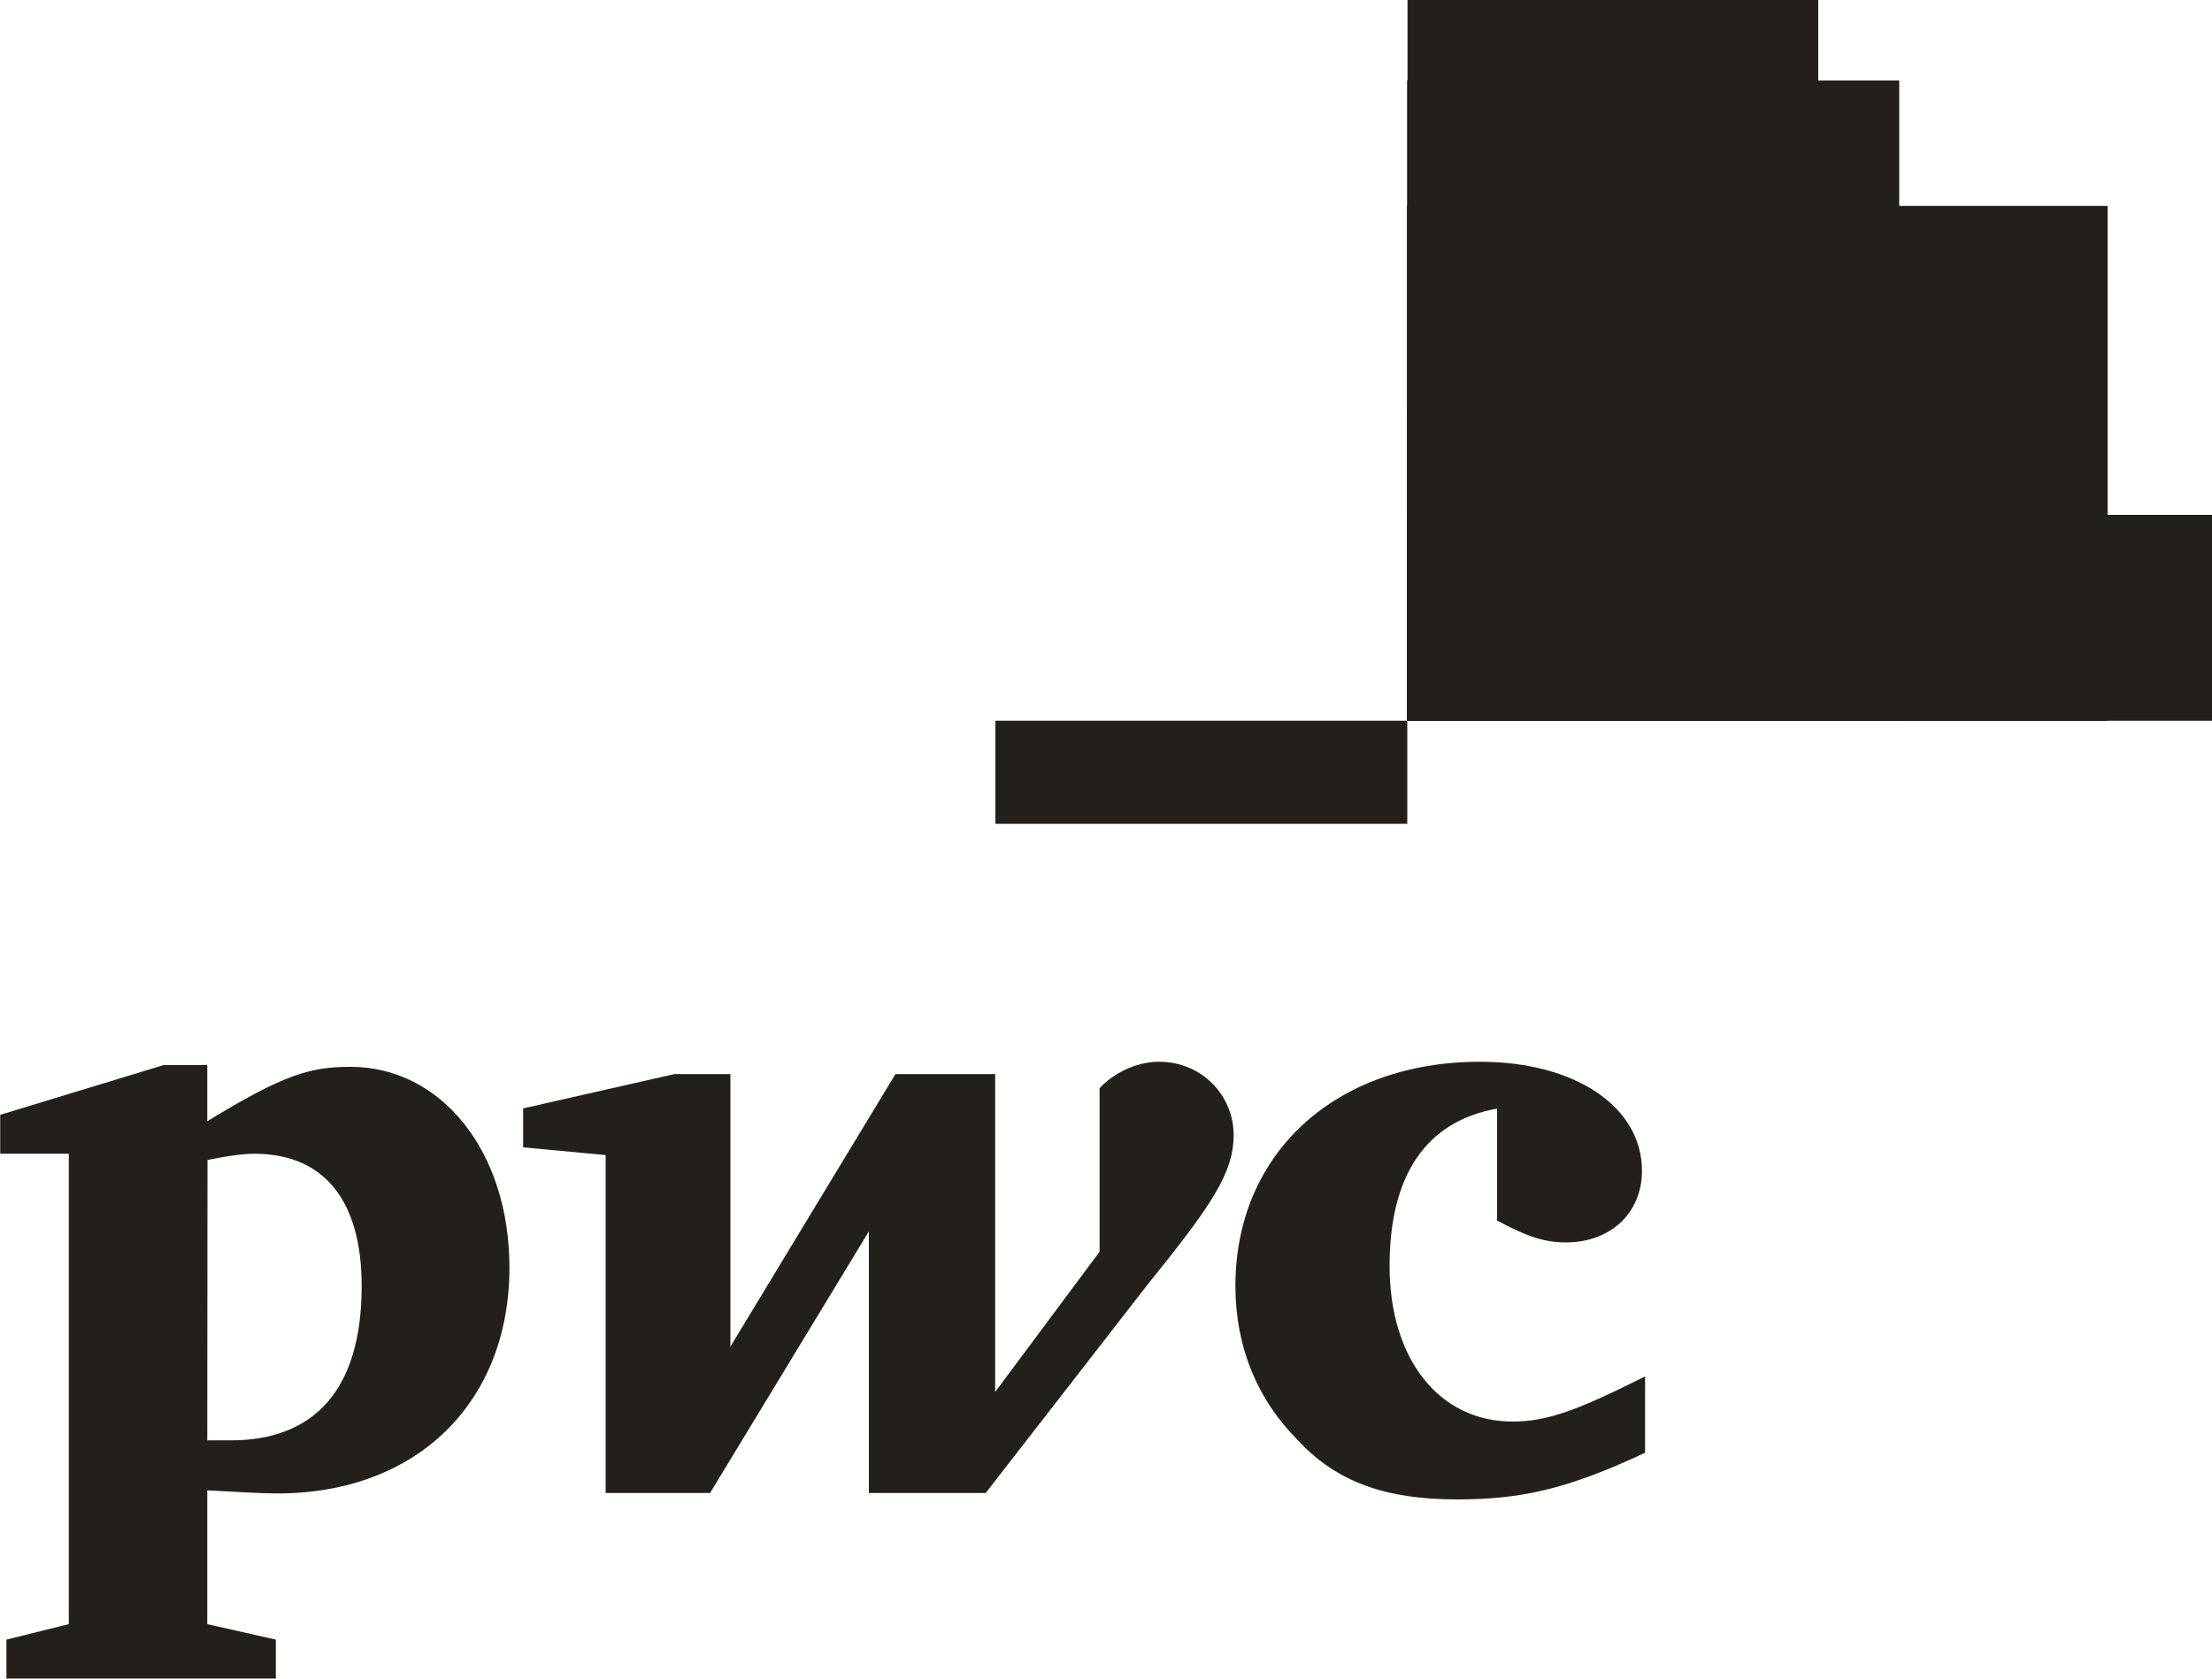
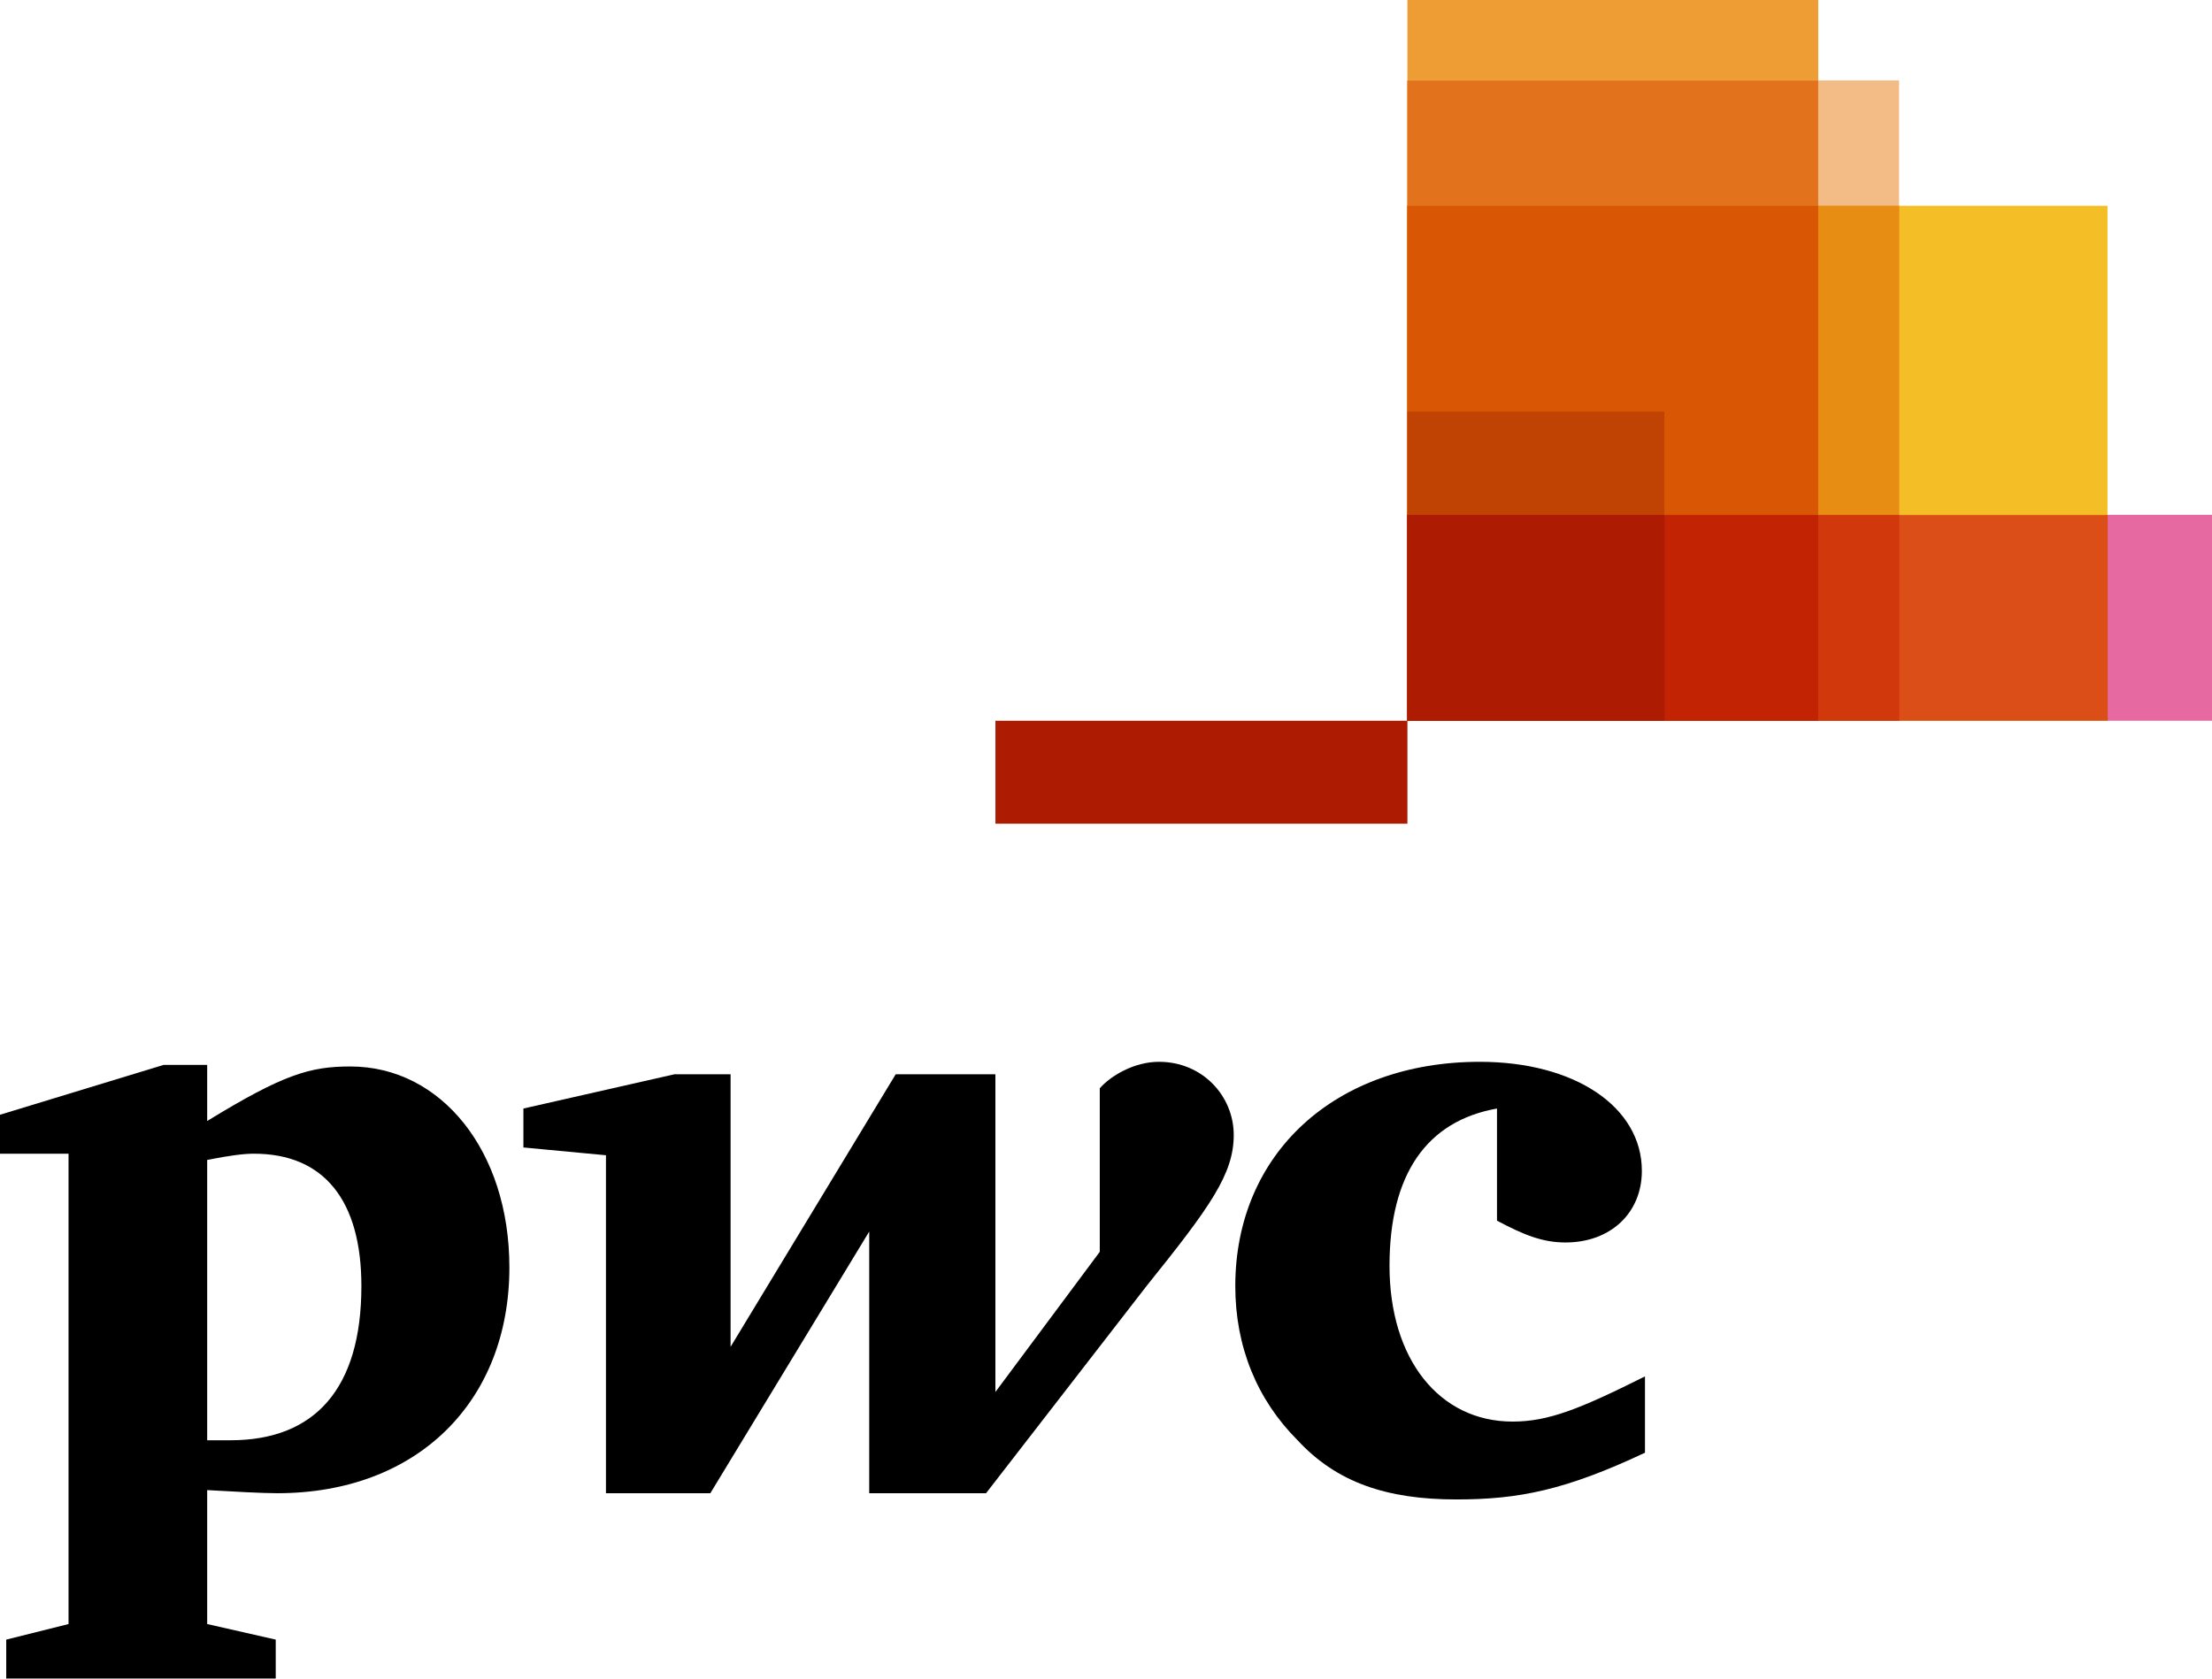
- <svg xmlns="http://www.w3.org/2000/svg" version="1.1" id="svg2" x="0px" y="0px" viewBox="0 0 1000 759" style="enable-background:new 0 0 1000 759;" xml:space="preserve">
-   <style type="text/css">
- 	.st0{fill:#231F1B;}
- </style>
-   <defs>
- 	
- 	
- 		</defs>
-   <path id="path4061" class="st0" d="M1000,325.9H636.3v-93.1H1000V325.9z" />
-   <path id="path4103" class="st0" d="M952.8,325.9H636.3V93.1h316.5L952.8,325.9L952.8,325.9z" />
-   <path id="path4089" class="st0" d="M822,325.9H636.3V0H822V325.9z" />
-   <path id="path4075" class="st0" d="M858.5,325.9H636.3V36.4h222.3V325.9z" />
-   <path id="path4688" class="st0" d="M636.2,36.4v289.5H822V36.4C822,36.4,636.2,36.4,636.2,36.4z" />
-   <path id="path4119" class="st0" d="M450,325.9h186.2v46.6H450L450,325.9L450,325.9z" />
-   <path id="path4698" class="st0" d="M636.2,93v232.9h222.4V93H636.2z" />
-   <path id="path4693" class="st0" d="M636.2,93v232.9H822V93H636.2z" />
-   <path id="path4117" class="st0" d="M752.4,325.9H636.3V186.1h116.1L752.4,325.9L752.4,325.9z" />
-   <path id="path4713" class="st0" d="M636.2,232.9v93h316.6v-93H636.2z" />
-   <path id="path4708" class="st0" d="M636.2,232.9v93h222.4v-93H636.2z" />
-   <path id="path4703" class="st0" d="M636.2,232.9v93H822v-93H636.2z" />
-   <path id="path4625" class="st0" d="M636.2,232.9v93h116.3v-93H636.2z" />
-   <g id="g2925" transform="translate(-128.4989,323.7918)">
-     <path id="path2850" class="st0" d="M805.3,177.5c-31.7,5.6-48.6,29.6-48.6,71.1c0,42.3,22.5,70.4,55.6,70.4   c16.2,0,30.3-5.6,59.9-20.4c0,34.5,0,34.5,0,34.5c-35.9,16.9-57,21.1-85.2,21.1c-31.7,0-54.2-7.7-71.8-26.8   c-18.3-18.3-28.2-42.3-28.2-69.7c0-59.9,45.1-101.4,110.6-101.4c43,0,73.2,20.4,73.2,49.3c0,19-14.1,32.4-34.5,32.4   c-10.6,0-19-3.5-31-9.9" />
-     <path id="path2852" class="st0" d="M646.8,257.7c28.9-35.9,39.4-50.7,39.4-68.3s-14.1-33.1-33.8-33.1c-11.3,0-21.8,6.3-26.8,12   c0,73.9,0,73.9,0,73.9c-47.2,63.4-47.2,63.4-47.2,63.4c0-143.7,0-143.7,0-143.7c-45.1,0-45.1,0-45.1,0   c-74.6,123.2-74.6,123.2-74.6,123.2c0-123.2,0-123.2,0-123.2c-25.4,0-25.4,0-25.4,0c-68.3,15.5-68.3,15.5-68.3,15.5   c0,17.6,0,17.6,0,17.6c37.3,3.5,37.3,3.5,37.3,3.5c0,152.8,0,152.8,0,152.8c47.2,0,47.2,0,47.2,0c71.8-118.3,71.8-118.3,71.8-118.3   c0,118.3,0,118.3,0,118.3c52.8,0,52.8,0,52.8,0" />
-     <path id="path2862" class="st0" d="M222.2,327.5c5.6,0,7,0,10.6,0c38,0,59.2-23.2,59.2-69.7c0-38.7-16.9-59.9-48.6-59.9   c-4.2,0-10.6,0.7-21.1,2.8L222.2,327.5L222.2,327.5z M222.2,410.6c31,7,31,7,31,7c0,17.6,0,17.6,0,17.6c-121.8,0-121.8,0-121.8,0   c0-17.6,0-17.6,0-17.6c28.2-7,28.2-7,28.2-7c0-212.7,0-212.7,0-212.7c-31,0-31,0-31,0c0-17.6,0-17.6,0-17.6   c73.9-22.5,73.9-22.5,73.9-22.5c19.7,0,19.7,0,19.7,0c0,25.4,0,25.4,0,25.4c34.5-21.1,46.5-24.6,64.8-24.6   c40.8,0,71.8,38,71.8,90.8c0,60.6-41.5,102.1-104.9,102.1c-7,0-19-0.7-31.7-1.4" />
+ <svg xmlns="http://www.w3.org/2000/svg" version="1.1" width="1000" height="758.995" id="svg2">
+   <defs id="defs4">
+     <clipPath id="clipPath2940">
+       <path d="m 104.072,244.53 13.958,0 0,-16.389 -13.958,0 0,16.389 z" id="path2942" />
+     </clipPath>
+     <clipPath id="clipPath2926">
+       <path d="m 104.072,254.114 34.584,0 0,-25.973 -34.584,0 0,25.973 z" id="path2928" />
+     </clipPath>
+     <clipPath id="clipPath2912">
+       <path d="m 104.072,263.695 21.122,0 0,-35.554 -21.122,0 0,35.554 z" id="path2914" />
+     </clipPath>
+     <clipPath id="clipPath2898">
+       <path d="m 104.072,259.95 24.884,0 0,-31.809 -24.884,0 0,31.809 z" id="path2900" />
+     </clipPath>
+     <clipPath id="clipPath2884">
+       <path d="m 104.072,239.726 39.448,0 0,-11.585 -39.448,0 0,11.585 z" id="path2886" />
+     </clipPath>
+     <clipPath id="clipPath2872">
+       <path d="m 0,0 595.276,0 0,841.89 L 0,841.89 0,0 z" id="path2874" />
+     </clipPath>
+     <clipPath id="clipPath2852">
+       <path d="m 39.118,37.134 28.126,0 0,26.954 -28.126,0 0,-26.954 z" id="path2854" />
+     </clipPath>
+     <clipPath id="clipPath4109">
+       <path d="m 104.072,244.53 13.958,0 0,-16.389 -13.958,0 0,16.389 z" id="path4111" />
+     </clipPath>
+     <clipPath id="clipPath4095">
+       <path d="m 104.072,254.114 34.584,0 0,-25.973 -34.584,0 0,25.973 z" id="path4097" />
+     </clipPath>
+     <clipPath id="clipPath4081">
+       <path d="m 104.072,263.695 21.122,0 0,-35.554 -21.122,0 0,35.554 z" id="path4083" />
+     </clipPath>
+     <clipPath id="clipPath4067">
+       <path d="m 104.072,259.95 24.884,0 0,-31.809 -24.884,0 0,31.809 z" id="path4069" />
+     </clipPath>
+     <clipPath id="clipPath4053">
+       <path d="m 104.072,239.726 39.448,0 0,-11.585 -39.448,0 0,11.585 z" id="path4055" />
+     </clipPath>
+     <clipPath id="clipPath4041">
+       <path d="m 0,0 595.276,0 0,841.89 L 0,841.89 0,0 z" id="path4043" />
+     </clipPath>
+     <clipPath id="clipPath4021">
+       <path d="m 39.118,37.134 28.126,0 0,26.954 -28.126,0 0,-26.954 z" id="path4023" />
+     </clipPath>
+     <clipPath id="clipPath4041-7">
+       <path d="m 0,0 595.276,0 0,841.89 L 0,841.89 0,0 z" id="path4043-1" />
+     </clipPath>
+     <clipPath id="clipPath4053-7">
+       <path d="m 104.072,239.726 39.448,0 0,-11.585 -39.448,0 0,11.585 z" id="path4055-7" />
+     </clipPath>
+     <clipPath id="clipPath4067-7">
+       <path d="m 104.072,259.95 24.884,0 0,-31.809 -24.884,0 0,31.809 z" id="path4069-7" />
+     </clipPath>
+     <clipPath id="clipPath4081-3">
+       <path d="m 104.072,263.695 21.122,0 0,-35.554 -21.122,0 0,35.554 z" id="path4083-3" />
+     </clipPath>
+     <clipPath id="clipPath4095-5">
+       <path d="m 104.072,254.114 34.584,0 0,-25.973 -34.584,0 0,25.973 z" id="path4097-9" />
+     </clipPath>
+     <clipPath id="clipPath4109-9">
+       <path d="m 104.072,244.53 13.958,0 0,-16.389 -13.958,0 0,16.389 z" id="path4111-8" />
+     </clipPath>
+   </defs>
+   <path d="m 1000,325.903 -363.735,0 0,-93.1 363.735,0 0,93.1 z" id="path4061" style="fill:#e669a2;fill-opacity:1;fill-rule:nonzero;stroke:none;color:#000000;marker:none;visibility:visible;display:inline;overflow:visible;enable-background:accumulate" />
+   <path d="m 952.756,325.903 -316.491,0 0,-232.852 316.491,0 0,232.852 z" id="path4103" style="fill:#f3be26;fill-opacity:1;fill-rule:nonzero;stroke:none;color:#000000;marker:none;visibility:visible;display:inline;overflow:visible;enable-background:accumulate" />
+   <path d="m 821.998,325.903 -185.734,0 0,-325.903 185.734,0 0,325.903 z" id="path4089" style="fill:#ee9c34;fill-opacity:1;fill-rule:nonzero;stroke:none;color:#000000;marker:none;visibility:visible;display:inline;overflow:visible;enable-background:accumulate" />
+   <path d="m 858.539,325.903 -222.274,0 0,-289.537 222.274,0 0,289.537 z" id="path4075" style="fill:#f3bc87;fill-opacity:1;fill-rule:nonzero;stroke:none;color:#000000;marker:none;visibility:visible;display:inline;overflow:visible;enable-background:accumulate" />
+   <path d="m 636.213,36.421 0,289.453 185.765,0 0,-289.453 -185.765,0 z" id="path4688" style="fill:#e3721c;fill-opacity:1;fill-rule:nonzero;stroke:none;color:#000000;marker:none;visibility:visible;display:inline;overflow:visible;enable-background:accumulate" />
+   <path d="m 450.016,325.903 186.248,0 0,46.555 -186.248,0 0,-46.555 z" id="path4119" style="fill:#ad1b02;fill-opacity:1;fill-rule:nonzero;stroke:none;color:#000000;marker:none;visibility:visible;display:inline;overflow:visible;enable-background:accumulate" />
+   <path d="m 636.213,93 0,232.873 222.432,0 0,-232.873 -222.432,0 z" id="path4698" style="fill:#e88d14;fill-opacity:1;fill-rule:nonzero;stroke:none;color:#000000;marker:none;visibility:visible;display:inline;overflow:visible;enable-background:accumulate" />
+   <path d="m 636.213,93 0,232.873 185.765,0 0,-232.873 -185.765,0 z" id="path4693" style="fill:#d85604;fill-opacity:1;fill-rule:nonzero;stroke:none;color:#000000;marker:none;visibility:visible;display:inline;overflow:visible;enable-background:accumulate" />
+   <path d="m 752.414,325.903 -116.149,0 0,-139.761 116.149,0 0,139.761 z" id="path4117" style="fill:#c14303;fill-opacity:1;fill-rule:nonzero;stroke:none;color:#000000;marker:none;visibility:visible;display:inline;overflow:visible;enable-background:accumulate" />
+   <path d="m 636.213,232.87 0,93.004 316.65,0 0,-93.004 -316.65,0 z" id="path4713" style="fill:#db4e18;fill-opacity:1;fill-rule:nonzero;stroke:none;color:#000000;marker:none;visibility:visible;display:inline;overflow:visible;enable-background:accumulate" />
+   <path d="m 636.213,232.87 0,93.004 222.432,0 0,-93.004 -222.432,0 z" id="path4708" style="fill:#d1390d;fill-opacity:1;fill-rule:nonzero;stroke:none;color:#000000;marker:none;visibility:visible;display:inline;overflow:visible;enable-background:accumulate" />
+   <path d="m 636.213,232.87 0,93.004 185.765,0 0,-93.004 -185.765,0 z" id="path4703" style="fill:#c22303;fill-opacity:1;fill-rule:nonzero;stroke:none;color:#000000;marker:none;visibility:visible;display:inline;overflow:visible;enable-background:accumulate" />
+   <path d="m 636.213,232.87 0,93.004 116.315,0 0,-93.004 -116.315,0 z" id="path4625" style="fill:#ad1b02;fill-opacity:1;fill-rule:nonzero;stroke:none;color:#000000;marker:none;visibility:visible;display:inline;overflow:visible;enable-background:accumulate" />
+   <g transform="translate(-128.4989,323.7918)" id="g2925">
+     <path id="path2850" style="fill:#000000;fill-opacity:1;fill-rule:nonzero;stroke:none" d="m 805.259,177.456 c -31.69,5.634 -48.592,29.577 -48.592,71.127 0,42.254 22.535,70.423 55.634,70.423 16.197,0 30.282,-5.634 59.859,-20.423 0,34.507 0,34.507 0,34.507 -35.915,16.901 -57.042,21.127 -85.211,21.127 -31.69,0 -54.225,-7.746 -71.831,-26.761 -18.31,-18.31 -28.169,-42.254 -28.169,-69.718 0,-59.859 45.07,-101.408 110.563,-101.408 42.958,0 73.239,20.423 73.239,49.296 0,19.014 -14.085,32.394 -34.507,32.394 -10.563,0 -19.014,-3.521 -30.986,-9.859" />
+     <path id="path2852" style="fill:#000000;fill-opacity:1;fill-rule:nonzero;stroke:none" d="m 646.809,257.738 c 28.873,-35.915 39.437,-50.704 39.437,-68.31 0,-17.606 -14.085,-33.099 -33.803,-33.099 -11.268,0 -21.831,6.338 -26.761,11.972 0,73.944 0,73.944 0,73.944 -47.183,63.38 -47.183,63.38 -47.183,63.38 0,-143.662 0,-143.662 0,-143.662 -45.07,0 -45.07,0 -45.07,0 -74.648,123.239 -74.648,123.239 -74.648,123.239 0,-123.239 0,-123.239 0,-123.239 -25.352,0 -25.352,0 -25.352,0 -68.31,15.493 -68.31,15.493 -68.31,15.493 0,17.606 0,17.606 0,17.606 37.324,3.521 37.324,3.521 37.324,3.521 0,152.817 0,152.817 0,152.817 47.183,0 47.183,0 47.183,0 71.831,-118.31 71.831,-118.31 71.831,-118.31 0,118.31 0,118.31 0,118.31 52.817,0 52.817,0 52.817,0" />
+     <path id="path2862" style="fill:#000000;fill-opacity:1;fill-rule:nonzero;stroke:none" d="m 222.161,327.456 c 5.634,0 7.042,0 10.563,0 38.028,0 59.155,-23.239 59.155,-69.718 0,-38.732 -16.901,-59.859 -48.592,-59.859 -4.225,0 -10.563,0.704 -21.127,2.817 l 0,126.761 z m 0,83.099 c 30.986,7.042 30.986,7.042 30.986,7.042 0,17.606 0,17.606 0,17.606 -121.831,0 -121.831,0 -121.831,0 0,-17.606 0,-17.606 0,-17.606 28.169,-7.042 28.169,-7.042 28.169,-7.042 0,-212.676 0,-212.676 0,-212.676 -30.986,0 -30.986,0 -30.986,0 0,-17.606 0,-17.606 0,-17.606 73.944,-22.535 73.944,-22.535 73.944,-22.535 19.718,0 19.718,0 19.718,0 0,25.352 0,25.352 0,25.352 34.507,-21.127 46.479,-24.648 64.789,-24.648 40.845,0 71.831,38.028 71.831,90.845 0,60.563 -41.549,102.113 -104.93,102.113 -7.042,0 -19.014,-0.704 -31.69,-1.408" />
  </g>
</svg>
